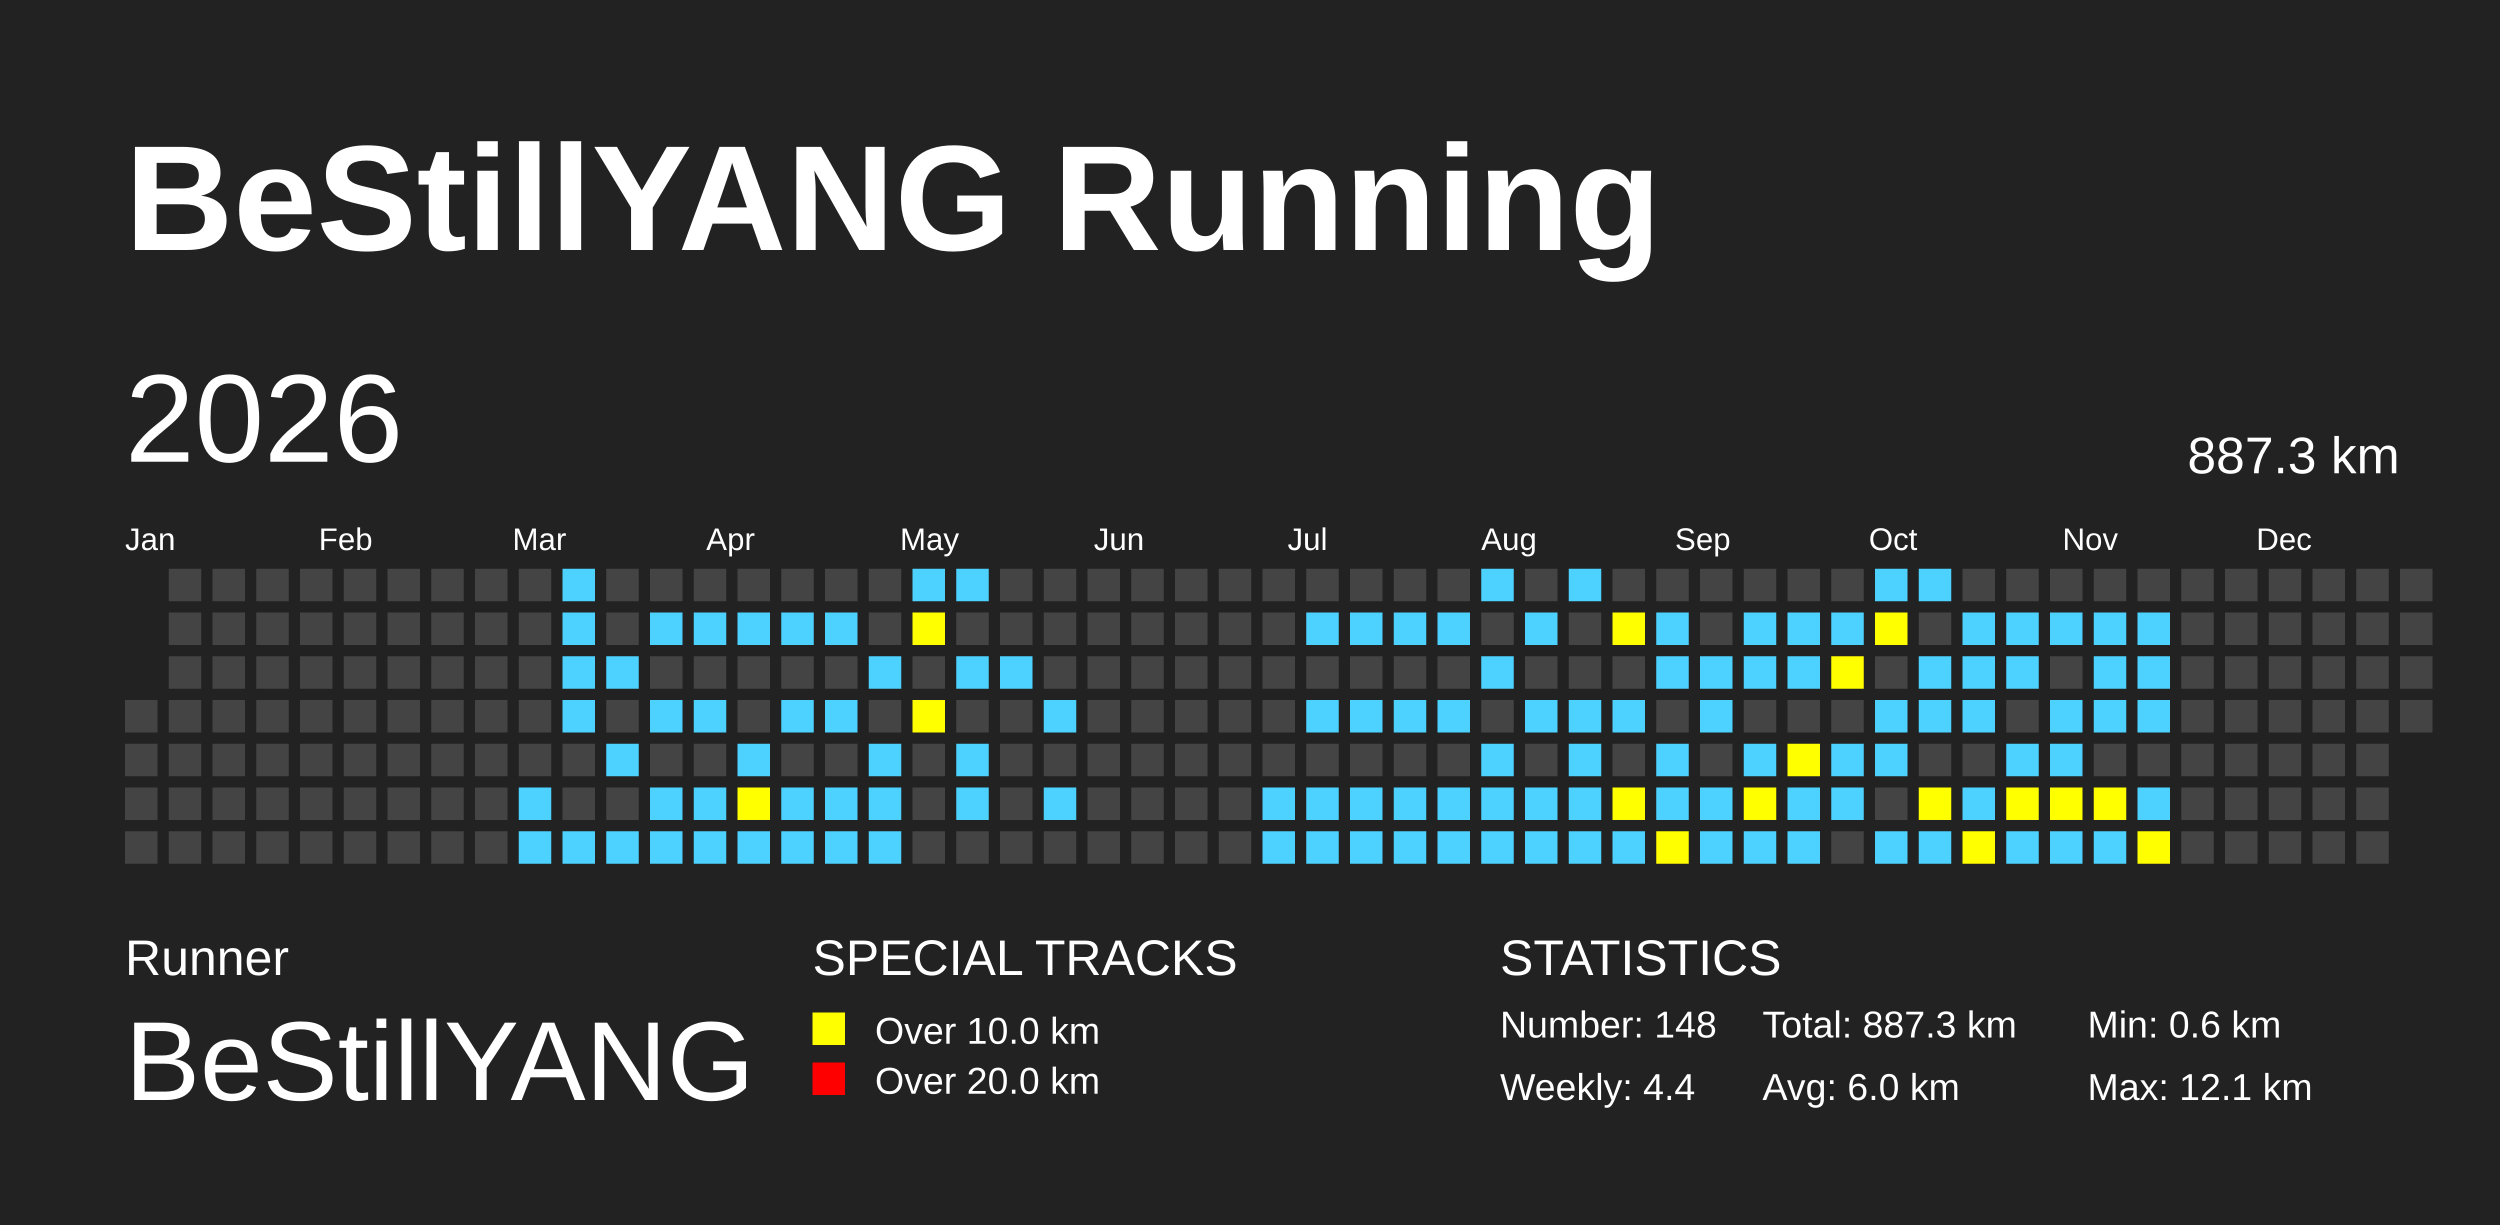
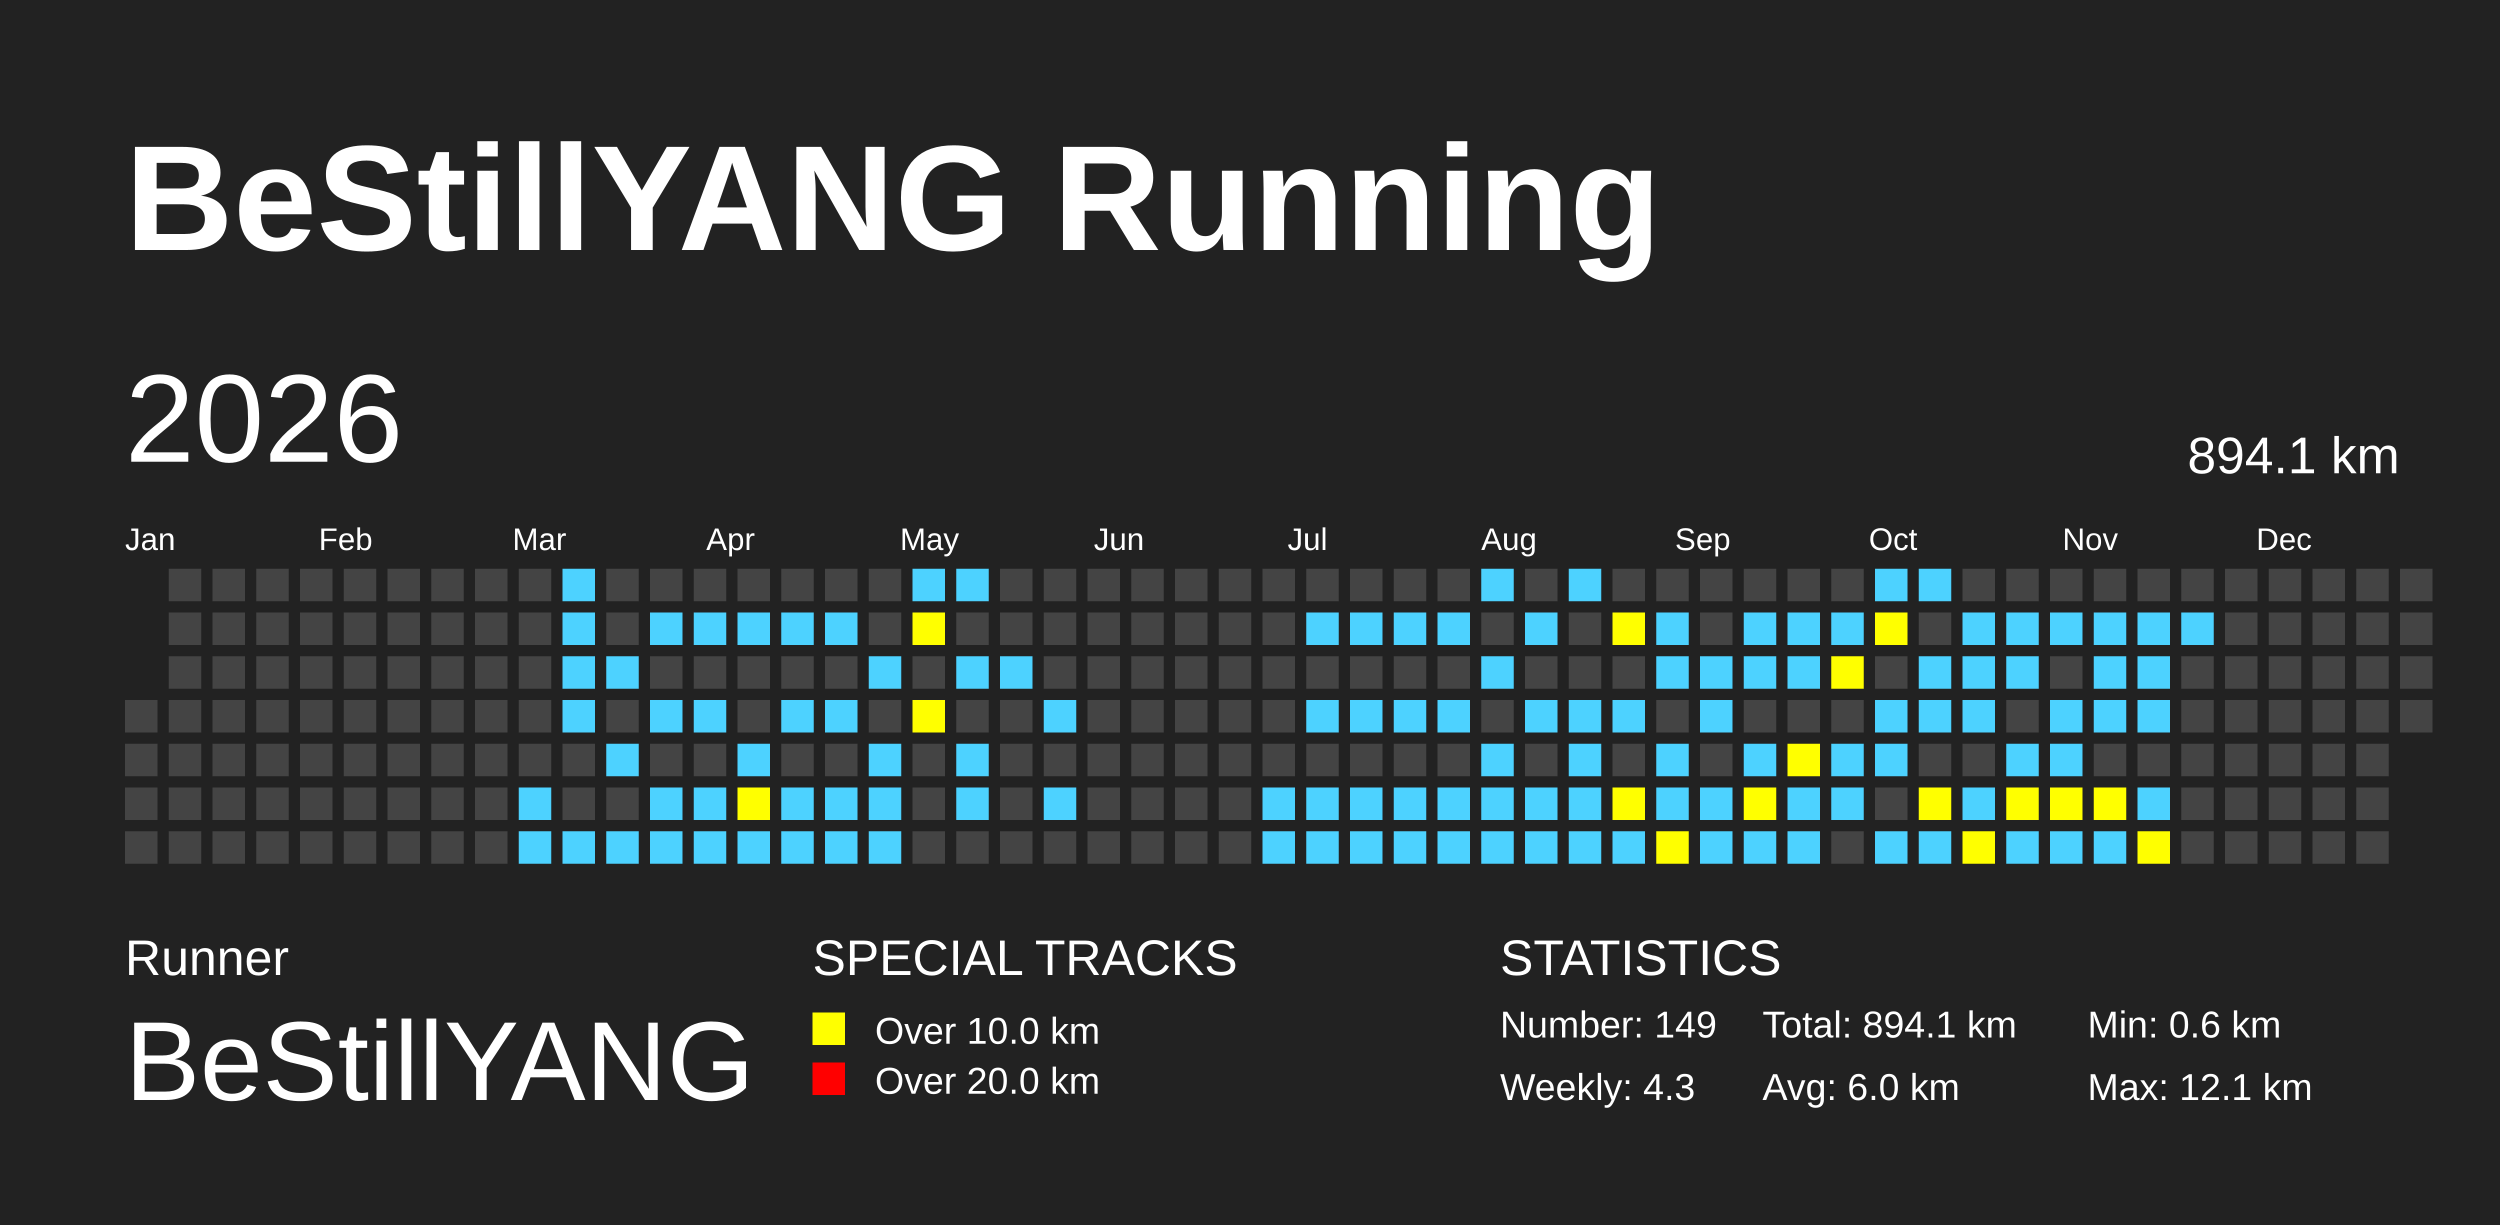
<svg xmlns="http://www.w3.org/2000/svg" baseProfile="full" height="98mm" version="1.1" viewBox="0,0,200,98" width="200mm">
  <defs>
    <pattern height="2" id="indoor-stripe" patternUnits="userSpaceOnUse" width="2">
      <line stroke="white" stroke-opacity="0.45" stroke-width="0.5" x1="0" x2="2" y1="2" y2="0" />
    </pattern>
  </defs>
  <rect fill="#222222" height="98" width="200" x="0" y="0" />
  <text fill="#FFFFFF" style="font-size:12px; font-family:Arial; font-weight:bold;" x="10" y="20">BeStillYANG Running</text>
  <text fill="#FFFFFF" style="font-size:4px; font-family:Arial" x="10" y="78">Runner</text>
  <text fill="#FFFFFF" style="font-size:9px; font-family:Arial" x="10" y="88">BeStillYANG</text>
  <text fill="#FFFFFF" style="font-size:4px; font-family:Arial" x="65" y="78">SPECIAL TRACKS</text>
  <rect fill="yellow" height="2.6" width="2.6" x="65" y="81" />
  <text fill="#FFFFFF" style="font-size:3px; font-family:Arial" x="70" y="83.5">Over 10.0 km</text>
  <rect fill="red" height="2.6" width="2.6" x="65" y="85" />
  <text fill="#FFFFFF" style="font-size:3px; font-family:Arial" x="70" y="87.5">Over 20.0 km</text>
  <text fill="#FFFFFF" style="font-size:4px; font-family:Arial" x="120" y="78">STATISTICS</text>
-   <text fill="#FFFFFF" style="font-size:3px; font-family:Arial" x="120" y="83">Number: 148</text>
-   <text fill="#FFFFFF" style="font-size:3px; font-family:Arial" x="120" y="88">Weekly: 4.4</text>
-   <text fill="#FFFFFF" style="font-size:3px; font-family:Arial" x="141" y="83">Total: 887.3 km</text>
+   <text fill="#FFFFFF" style="font-size:3px; font-family:Arial" x="120" y="83">Number: 149</text>
+   <text fill="#FFFFFF" style="font-size:3px; font-family:Arial" x="120" y="88">Weekly: 4.3</text>
+   <text fill="#FFFFFF" style="font-size:3px; font-family:Arial" x="141" y="83">Total: 894.1 km</text>
  <text fill="#FFFFFF" style="font-size:3px; font-family:Arial" x="141" y="88">Avg: 6.0 km</text>
  <text fill="#FFFFFF" style="font-size:3px; font-family:Arial" x="167" y="83">Min: 0.6 km</text>
  <text fill="#FFFFFF" style="font-size:3px; font-family:Arial" x="167" y="88">Max: 12.1 km</text>
  <text dominant-baseline="hanging" fill="#FFFFFF" style="font-size:10.0px; font-family:Arial;" x="10" y="30">2026</text>
-   <text dominant-baseline="hanging" fill="#FFFFFF" style="font-size:4.125px; font-family:Arial;" x="175" y="35">887.3 km</text>
+   <text dominant-baseline="hanging" fill="#FFFFFF" style="font-size:4.125px; font-family:Arial;" x="175" y="35">894.1 km</text>
  <text fill="#FFFFFF" style="font-size:2.5px; font-family:Arial" x="10.0" y="44">Jan</text>
  <text fill="#FFFFFF" style="font-size:2.5px; font-family:Arial" x="25.5" y="44">Feb</text>
  <text fill="#FFFFFF" style="font-size:2.5px; font-family:Arial" x="41.0" y="44">Mar</text>
  <text fill="#FFFFFF" style="font-size:2.5px; font-family:Arial" x="56.5" y="44">Apr</text>
  <text fill="#FFFFFF" style="font-size:2.5px; font-family:Arial" x="72.0" y="44">May</text>
  <text fill="#FFFFFF" style="font-size:2.5px; font-family:Arial" x="87.5" y="44">Jun</text>
  <text fill="#FFFFFF" style="font-size:2.5px; font-family:Arial" x="103.0" y="44">Jul</text>
  <text fill="#FFFFFF" style="font-size:2.5px; font-family:Arial" x="118.5" y="44">Aug</text>
  <text fill="#FFFFFF" style="font-size:2.5px; font-family:Arial" x="134.0" y="44">Sep</text>
  <text fill="#FFFFFF" style="font-size:2.5px; font-family:Arial" x="149.5" y="44">Oct</text>
  <text fill="#FFFFFF" style="font-size:2.5px; font-family:Arial" x="165.0" y="44">Nov</text>
  <text fill="#FFFFFF" style="font-size:2.5px; font-family:Arial" x="180.5" y="44">Dec</text>
  <rect fill="#444444" height="2.6" width="2.6" x="10.0" y="56.0" />
  <rect fill="#444444" height="2.6" width="2.6" x="10.0" y="59.5" />
  <rect fill="#444444" height="2.6" width="2.6" x="10.0" y="63.0" />
  <rect fill="#444444" height="2.6" width="2.6" x="10.0" y="66.5" />
  <rect fill="#444444" height="2.6" width="2.6" x="13.5" y="45.5" />
  <rect fill="#444444" height="2.6" width="2.6" x="13.5" y="49.0" />
  <rect fill="#444444" height="2.6" width="2.6" x="13.5" y="52.5" />
  <rect fill="#444444" height="2.6" width="2.6" x="13.5" y="56.0" />
  <rect fill="#444444" height="2.6" width="2.6" x="13.5" y="59.5" />
  <rect fill="#444444" height="2.6" width="2.6" x="13.5" y="63.0" />
  <rect fill="#444444" height="2.6" width="2.6" x="13.5" y="66.5" />
  <rect fill="#444444" height="2.6" width="2.6" x="17.0" y="45.5" />
  <rect fill="#444444" height="2.6" width="2.6" x="17.0" y="49.0" />
  <rect fill="#444444" height="2.6" width="2.6" x="17.0" y="52.5" />
  <rect fill="#444444" height="2.6" width="2.6" x="17.0" y="56.0" />
  <rect fill="#444444" height="2.6" width="2.6" x="17.0" y="59.5" />
  <rect fill="#444444" height="2.6" width="2.6" x="17.0" y="63.0" />
  <rect fill="#444444" height="2.6" width="2.6" x="17.0" y="66.5" />
  <rect fill="#444444" height="2.6" width="2.6" x="20.5" y="45.5" />
  <rect fill="#444444" height="2.6" width="2.6" x="20.5" y="49.0" />
  <rect fill="#444444" height="2.6" width="2.6" x="20.5" y="52.5" />
  <rect fill="#444444" height="2.6" width="2.6" x="20.5" y="56.0" />
  <rect fill="#444444" height="2.6" width="2.6" x="20.5" y="59.5" />
  <rect fill="#444444" height="2.6" width="2.6" x="20.5" y="63.0" />
  <rect fill="#444444" height="2.6" width="2.6" x="20.5" y="66.5" />
  <rect fill="#444444" height="2.6" width="2.6" x="24.0" y="45.5" />
  <rect fill="#444444" height="2.6" width="2.6" x="24.0" y="49.0" />
  <rect fill="#444444" height="2.6" width="2.6" x="24.0" y="52.5" />
  <rect fill="#444444" height="2.6" width="2.6" x="24.0" y="56.0" />
  <rect fill="#444444" height="2.6" width="2.6" x="24.0" y="59.5" />
  <rect fill="#444444" height="2.6" width="2.6" x="24.0" y="63.0" />
  <rect fill="#444444" height="2.6" width="2.6" x="24.0" y="66.5" />
  <rect fill="#444444" height="2.6" width="2.6" x="27.5" y="45.5" />
  <rect fill="#444444" height="2.6" width="2.6" x="27.5" y="49.0" />
  <rect fill="#444444" height="2.6" width="2.6" x="27.5" y="52.5" />
  <rect fill="#444444" height="2.6" width="2.6" x="27.5" y="56.0" />
  <rect fill="#444444" height="2.6" width="2.6" x="27.5" y="59.5" />
  <rect fill="#444444" height="2.6" width="2.6" x="27.5" y="63.0" />
  <rect fill="#444444" height="2.6" width="2.6" x="27.5" y="66.5" />
  <rect fill="#444444" height="2.6" width="2.6" x="31.0" y="45.5" />
  <rect fill="#444444" height="2.6" width="2.6" x="31.0" y="49.0" />
  <rect fill="#444444" height="2.6" width="2.6" x="31.0" y="52.5" />
  <rect fill="#444444" height="2.6" width="2.6" x="31.0" y="56.0" />
  <rect fill="#444444" height="2.6" width="2.6" x="31.0" y="59.5" />
  <rect fill="#444444" height="2.6" width="2.6" x="31.0" y="63.0" />
  <rect fill="#444444" height="2.6" width="2.6" x="31.0" y="66.5" />
  <rect fill="#444444" height="2.6" width="2.6" x="34.5" y="45.5" />
  <rect fill="#444444" height="2.6" width="2.6" x="34.5" y="49.0" />
  <rect fill="#444444" height="2.6" width="2.6" x="34.5" y="52.5" />
  <rect fill="#444444" height="2.6" width="2.6" x="34.5" y="56.0" />
  <rect fill="#444444" height="2.6" width="2.6" x="34.5" y="59.5" />
  <rect fill="#444444" height="2.6" width="2.6" x="34.5" y="63.0" />
  <rect fill="#444444" height="2.6" width="2.6" x="34.5" y="66.5" />
  <rect fill="#444444" height="2.6" width="2.6" x="38.0" y="45.5" />
  <rect fill="#444444" height="2.6" width="2.6" x="38.0" y="49.0" />
  <rect fill="#444444" height="2.6" width="2.6" x="38.0" y="52.5" />
  <rect fill="#444444" height="2.6" width="2.6" x="38.0" y="56.0" />
  <rect fill="#444444" height="2.6" width="2.6" x="38.0" y="59.5" />
  <rect fill="#444444" height="2.6" width="2.6" x="38.0" y="63.0" />
  <rect fill="#444444" height="2.6" width="2.6" x="38.0" y="66.5" />
  <rect fill="#444444" height="2.6" width="2.6" x="41.5" y="45.5" />
  <rect fill="#444444" height="2.6" width="2.6" x="41.5" y="49.0" />
  <rect fill="#444444" height="2.6" width="2.6" x="41.5" y="52.5" />
  <rect fill="#444444" height="2.6" width="2.6" x="41.5" y="56.0" />
  <rect fill="#444444" height="2.6" width="2.6" x="41.5" y="59.5" />
  <rect fill="#4DD2FF" height="2.6" width="2.6" x="41.5" y="63.0" />
  <rect fill="#4DD2FF" height="2.6" width="2.6" x="41.5" y="66.5" />
  <rect fill="#4DD2FF" height="2.6" width="2.6" x="45.0" y="45.5" />
  <rect fill="#4DD2FF" height="2.6" width="2.6" x="45.0" y="49.0" />
  <rect fill="#4DD2FF" height="2.6" width="2.6" x="45.0" y="52.5" />
  <rect fill="#4DD2FF" height="2.6" width="2.6" x="45.0" y="56.0" />
  <rect fill="#444444" height="2.6" width="2.6" x="45.0" y="59.5" />
  <rect fill="#444444" height="2.6" width="2.6" x="45.0" y="63.0" />
  <rect fill="#4DD2FF" height="2.6" width="2.6" x="45.0" y="66.5" />
  <rect fill="#444444" height="2.6" width="2.6" x="48.5" y="45.5" />
  <rect fill="#444444" height="2.6" width="2.6" x="48.5" y="49.0" />
  <rect fill="#4DD2FF" height="2.6" width="2.6" x="48.5" y="52.5" />
  <rect fill="#444444" height="2.6" width="2.6" x="48.5" y="56.0" />
  <rect fill="#4DD2FF" height="2.6" width="2.6" x="48.5" y="59.5" />
  <rect fill="#444444" height="2.6" width="2.6" x="48.5" y="63.0" />
  <rect fill="#4DD2FF" height="2.6" width="2.6" x="48.5" y="66.5" />
  <rect fill="#444444" height="2.6" width="2.6" x="52.0" y="45.5" />
  <rect fill="#4DD2FF" height="2.6" width="2.6" x="52.0" y="49.0" />
  <rect fill="#444444" height="2.6" width="2.6" x="52.0" y="52.5" />
  <rect fill="#4DD2FF" height="2.6" width="2.6" x="52.0" y="56.0" />
  <rect fill="#444444" height="2.6" width="2.6" x="52.0" y="59.5" />
  <rect fill="#4DD2FF" height="2.6" width="2.6" x="52.0" y="63.0" />
  <rect fill="#4DD2FF" height="2.6" width="2.6" x="52.0" y="66.5" />
  <rect fill="#444444" height="2.6" width="2.6" x="55.5" y="45.5" />
  <rect fill="#4DD2FF" height="2.6" width="2.6" x="55.5" y="49.0" />
  <rect fill="#444444" height="2.6" width="2.6" x="55.5" y="52.5" />
  <rect fill="#4DD2FF" height="2.6" width="2.6" x="55.5" y="56.0" />
  <rect fill="#444444" height="2.6" width="2.6" x="55.5" y="59.5" />
  <rect fill="#4DD2FF" height="2.6" width="2.6" x="55.5" y="63.0" />
  <rect fill="#4DD2FF" height="2.6" width="2.6" x="55.5" y="66.5" />
  <rect fill="#444444" height="2.6" width="2.6" x="59.0" y="45.5" />
  <rect fill="#4DD2FF" height="2.6" width="2.6" x="59.0" y="49.0" />
  <rect fill="#444444" height="2.6" width="2.6" x="59.0" y="52.5" />
  <rect fill="#444444" height="2.6" width="2.6" x="59.0" y="56.0" />
  <rect fill="#4DD2FF" height="2.6" width="2.6" x="59.0" y="59.5" />
  <rect fill="yellow" height="2.6" width="2.6" x="59.0" y="63.0" />
  <rect fill="#4DD2FF" height="2.6" width="2.6" x="59.0" y="66.5" />
  <rect fill="#444444" height="2.6" width="2.6" x="62.5" y="45.5" />
  <rect fill="#4DD2FF" height="2.6" width="2.6" x="62.5" y="49.0" />
  <rect fill="#444444" height="2.6" width="2.6" x="62.5" y="52.5" />
  <rect fill="#4DD2FF" height="2.6" width="2.6" x="62.5" y="56.0" />
  <rect fill="#444444" height="2.6" width="2.6" x="62.5" y="59.5" />
  <rect fill="#4DD2FF" height="2.6" width="2.6" x="62.5" y="63.0" />
  <rect fill="#4DD2FF" height="2.6" width="2.6" x="62.5" y="66.5" />
  <rect fill="#444444" height="2.6" width="2.6" x="66.0" y="45.5" />
  <rect fill="#4DD2FF" height="2.6" width="2.6" x="66.0" y="49.0" />
  <rect fill="#444444" height="2.6" width="2.6" x="66.0" y="52.5" />
  <rect fill="#4DD2FF" height="2.6" width="2.6" x="66.0" y="56.0" />
  <rect fill="#444444" height="2.6" width="2.6" x="66.0" y="59.5" />
  <rect fill="#4DD2FF" height="2.6" width="2.6" x="66.0" y="63.0" />
  <rect fill="#4DD2FF" height="2.6" width="2.6" x="66.0" y="66.5" />
  <rect fill="#444444" height="2.6" width="2.6" x="69.5" y="45.5" />
  <rect fill="#444444" height="2.6" width="2.6" x="69.5" y="49.0" />
  <rect fill="#4DD2FF" height="2.6" width="2.6" x="69.5" y="52.5" />
  <rect fill="#444444" height="2.6" width="2.6" x="69.5" y="56.0" />
  <rect fill="#4DD2FF" height="2.6" width="2.6" x="69.5" y="59.5" />
  <rect fill="#4DD2FF" height="2.6" width="2.6" x="69.5" y="63.0" />
  <rect fill="#4DD2FF" height="2.6" width="2.6" x="69.5" y="66.5" />
  <rect fill="#4DD2FF" height="2.6" width="2.6" x="73.0" y="45.5" />
  <rect fill="yellow" height="2.6" width="2.6" x="73.0" y="49.0" />
  <rect fill="#444444" height="2.6" width="2.6" x="73.0" y="52.5" />
  <rect fill="yellow" height="2.6" width="2.6" x="73.0" y="56.0" />
  <rect fill="#444444" height="2.6" width="2.6" x="73.0" y="59.5" />
  <rect fill="#444444" height="2.6" width="2.6" x="73.0" y="63.0" />
  <rect fill="#444444" height="2.6" width="2.6" x="73.0" y="66.5" />
  <rect fill="#4DD2FF" height="2.6" width="2.6" x="76.5" y="45.5" />
  <rect fill="#444444" height="2.6" width="2.6" x="76.5" y="49.0" />
  <rect fill="#4DD2FF" height="2.6" width="2.6" x="76.5" y="52.5" />
  <rect fill="#444444" height="2.6" width="2.6" x="76.5" y="56.0" />
  <rect fill="#4DD2FF" height="2.6" width="2.6" x="76.5" y="59.5" />
  <rect fill="#4DD2FF" height="2.6" width="2.6" x="76.5" y="63.0" />
  <rect fill="#444444" height="2.6" width="2.6" x="76.5" y="66.5" />
  <rect fill="#444444" height="2.6" width="2.6" x="80.0" y="45.5" />
  <rect fill="#444444" height="2.6" width="2.6" x="80.0" y="49.0" />
  <rect fill="#4DD2FF" height="2.6" width="2.6" x="80.0" y="52.5" />
  <rect fill="#444444" height="2.6" width="2.6" x="80.0" y="56.0" />
  <rect fill="#444444" height="2.6" width="2.6" x="80.0" y="59.5" />
  <rect fill="#444444" height="2.6" width="2.6" x="80.0" y="63.0" />
  <rect fill="#444444" height="2.6" width="2.6" x="80.0" y="66.5" />
  <rect fill="#444444" height="2.6" width="2.6" x="83.5" y="45.5" />
  <rect fill="#444444" height="2.6" width="2.6" x="83.5" y="49.0" />
  <rect fill="#444444" height="2.6" width="2.6" x="83.5" y="52.5" />
  <rect fill="#4DD2FF" height="2.6" width="2.6" x="83.5" y="56.0" />
  <rect fill="#444444" height="2.6" width="2.6" x="83.5" y="59.5" />
  <rect fill="#4DD2FF" height="2.6" width="2.6" x="83.5" y="63.0" />
  <rect fill="#444444" height="2.6" width="2.6" x="83.5" y="66.5" />
  <rect fill="#444444" height="2.6" width="2.6" x="87.0" y="45.5" />
  <rect fill="#444444" height="2.6" width="2.6" x="87.0" y="49.0" />
  <rect fill="#444444" height="2.6" width="2.6" x="87.0" y="52.5" />
  <rect fill="#444444" height="2.6" width="2.6" x="87.0" y="56.0" />
  <rect fill="#444444" height="2.6" width="2.6" x="87.0" y="59.5" />
  <rect fill="#444444" height="2.6" width="2.6" x="87.0" y="63.0" />
  <rect fill="#444444" height="2.6" width="2.6" x="87.0" y="66.5" />
  <rect fill="#444444" height="2.6" width="2.6" x="90.5" y="45.5" />
  <rect fill="#444444" height="2.6" width="2.6" x="90.5" y="49.0" />
  <rect fill="#444444" height="2.6" width="2.6" x="90.5" y="52.5" />
  <rect fill="#444444" height="2.6" width="2.6" x="90.5" y="56.0" />
  <rect fill="#444444" height="2.6" width="2.6" x="90.5" y="59.5" />
  <rect fill="#444444" height="2.6" width="2.6" x="90.5" y="63.0" />
  <rect fill="#444444" height="2.6" width="2.6" x="90.5" y="66.5" />
  <rect fill="#444444" height="2.6" width="2.6" x="94.0" y="45.5" />
  <rect fill="#444444" height="2.6" width="2.6" x="94.0" y="49.0" />
  <rect fill="#444444" height="2.6" width="2.6" x="94.0" y="52.5" />
  <rect fill="#444444" height="2.6" width="2.6" x="94.0" y="56.0" />
  <rect fill="#444444" height="2.6" width="2.6" x="94.0" y="59.5" />
  <rect fill="#444444" height="2.6" width="2.6" x="94.0" y="63.0" />
  <rect fill="#444444" height="2.6" width="2.6" x="94.0" y="66.5" />
  <rect fill="#444444" height="2.6" width="2.6" x="97.5" y="45.5" />
  <rect fill="#444444" height="2.6" width="2.6" x="97.5" y="49.0" />
  <rect fill="#444444" height="2.6" width="2.6" x="97.5" y="52.5" />
  <rect fill="#444444" height="2.6" width="2.6" x="97.5" y="56.0" />
  <rect fill="#444444" height="2.6" width="2.6" x="97.5" y="59.5" />
  <rect fill="#444444" height="2.6" width="2.6" x="97.5" y="63.0" />
  <rect fill="#444444" height="2.6" width="2.6" x="97.5" y="66.5" />
  <rect fill="#444444" height="2.6" width="2.6" x="101.0" y="45.5" />
  <rect fill="#444444" height="2.6" width="2.6" x="101.0" y="49.0" />
  <rect fill="#444444" height="2.6" width="2.6" x="101.0" y="52.5" />
  <rect fill="#444444" height="2.6" width="2.6" x="101.0" y="56.0" />
  <rect fill="#444444" height="2.6" width="2.6" x="101.0" y="59.5" />
  <rect fill="#4DD2FF" height="2.6" width="2.6" x="101.0" y="63.0" />
  <rect fill="#4DD2FF" height="2.6" width="2.6" x="101.0" y="66.5" />
  <rect fill="#444444" height="2.6" width="2.6" x="104.5" y="45.5" />
  <rect fill="#4DD2FF" height="2.6" width="2.6" x="104.5" y="49.0" />
  <rect fill="#444444" height="2.6" width="2.6" x="104.5" y="52.5" />
  <rect fill="#4DD2FF" height="2.6" width="2.6" x="104.5" y="56.0" />
  <rect fill="#444444" height="2.6" width="2.6" x="104.5" y="59.5" />
  <rect fill="#4DD2FF" height="2.6" width="2.6" x="104.5" y="63.0" />
  <rect fill="#4DD2FF" height="2.6" width="2.6" x="104.5" y="66.5" />
  <rect fill="#444444" height="2.6" width="2.6" x="108.0" y="45.5" />
  <rect fill="#4DD2FF" height="2.6" width="2.6" x="108.0" y="49.0" />
  <rect fill="#444444" height="2.6" width="2.6" x="108.0" y="52.5" />
  <rect fill="#4DD2FF" height="2.6" width="2.6" x="108.0" y="56.0" />
  <rect fill="#444444" height="2.6" width="2.6" x="108.0" y="59.5" />
  <rect fill="#4DD2FF" height="2.6" width="2.6" x="108.0" y="63.0" />
  <rect fill="#4DD2FF" height="2.6" width="2.6" x="108.0" y="66.5" />
  <rect fill="#444444" height="2.6" width="2.6" x="111.5" y="45.5" />
  <rect fill="#4DD2FF" height="2.6" width="2.6" x="111.5" y="49.0" />
  <rect fill="#444444" height="2.6" width="2.6" x="111.5" y="52.5" />
  <rect fill="#4DD2FF" height="2.6" width="2.6" x="111.5" y="56.0" />
  <rect fill="#444444" height="2.6" width="2.6" x="111.5" y="59.5" />
  <rect fill="#4DD2FF" height="2.6" width="2.6" x="111.5" y="63.0" />
  <rect fill="#4DD2FF" height="2.6" width="2.6" x="111.5" y="66.5" />
  <rect fill="#444444" height="2.6" width="2.6" x="115.0" y="45.5" />
  <rect fill="#4DD2FF" height="2.6" width="2.6" x="115.0" y="49.0" />
  <rect fill="#444444" height="2.6" width="2.6" x="115.0" y="52.5" />
  <rect fill="#4DD2FF" height="2.6" width="2.6" x="115.0" y="56.0" />
  <rect fill="#444444" height="2.6" width="2.6" x="115.0" y="59.5" />
  <rect fill="#4DD2FF" height="2.6" width="2.6" x="115.0" y="63.0" />
  <rect fill="#4DD2FF" height="2.6" width="2.6" x="115.0" y="66.5" />
  <rect fill="#4DD2FF" height="2.6" width="2.6" x="118.5" y="45.5" />
  <rect fill="#444444" height="2.6" width="2.6" x="118.5" y="49.0" />
  <rect fill="#4DD2FF" height="2.6" width="2.6" x="118.5" y="52.5" />
  <rect fill="#444444" height="2.6" width="2.6" x="118.5" y="56.0" />
  <rect fill="#4DD2FF" height="2.6" width="2.6" x="118.5" y="59.5" />
  <rect fill="#4DD2FF" height="2.6" width="2.6" x="118.5" y="63.0" />
  <rect fill="#4DD2FF" height="2.6" width="2.6" x="118.5" y="66.5" />
  <rect fill="#444444" height="2.6" width="2.6" x="122.0" y="45.5" />
  <rect fill="#4DD2FF" height="2.6" width="2.6" x="122.0" y="49.0" />
  <rect fill="#444444" height="2.6" width="2.6" x="122.0" y="52.5" />
  <rect fill="#4DD2FF" height="2.6" width="2.6" x="122.0" y="56.0" />
  <rect fill="#444444" height="2.6" width="2.6" x="122.0" y="59.5" />
  <rect fill="#4DD2FF" height="2.6" width="2.6" x="122.0" y="63.0" />
  <rect fill="#4DD2FF" height="2.6" width="2.6" x="122.0" y="66.5" />
  <rect fill="#4DD2FF" height="2.6" width="2.6" x="125.5" y="45.5" />
  <rect fill="#444444" height="2.6" width="2.6" x="125.5" y="49.0" />
  <rect fill="#444444" height="2.6" width="2.6" x="125.5" y="52.5" />
  <rect fill="#4DD2FF" height="2.6" width="2.6" x="125.5" y="56.0" />
  <rect fill="#4DD2FF" height="2.6" width="2.6" x="125.5" y="59.5" />
  <rect fill="#4DD2FF" height="2.6" width="2.6" x="125.5" y="63.0" />
  <rect fill="#4DD2FF" height="2.6" width="2.6" x="125.5" y="66.5" />
  <rect fill="#444444" height="2.6" width="2.6" x="129.0" y="45.5" />
  <rect fill="yellow" height="2.6" width="2.6" x="129.0" y="49.0" />
  <rect fill="#444444" height="2.6" width="2.6" x="129.0" y="52.5" />
  <rect fill="#4DD2FF" height="2.6" width="2.6" x="129.0" y="56.0" />
  <rect fill="#444444" height="2.6" width="2.6" x="129.0" y="59.5" />
  <rect fill="yellow" height="2.6" width="2.6" x="129.0" y="63.0" />
  <rect fill="#4DD2FF" height="2.6" width="2.6" x="129.0" y="66.5" />
  <rect fill="#444444" height="2.6" width="2.6" x="132.5" y="45.5" />
  <rect fill="#4DD2FF" height="2.6" width="2.6" x="132.5" y="49.0" />
  <rect fill="#4DD2FF" height="2.6" width="2.6" x="132.5" y="52.5" />
  <rect fill="#444444" height="2.6" width="2.6" x="132.5" y="56.0" />
  <rect fill="#4DD2FF" height="2.6" width="2.6" x="132.5" y="59.5" />
  <rect fill="#4DD2FF" height="2.6" width="2.6" x="132.5" y="63.0" />
  <rect fill="yellow" height="2.6" width="2.6" x="132.5" y="66.5" />
  <rect fill="#444444" height="2.6" width="2.6" x="136.0" y="45.5" />
  <rect fill="#444444" height="2.6" width="2.6" x="136.0" y="49.0" />
  <rect fill="#4DD2FF" height="2.6" width="2.6" x="136.0" y="52.5" />
  <rect fill="#4DD2FF" height="2.6" width="2.6" x="136.0" y="56.0" />
  <rect fill="#444444" height="2.6" width="2.6" x="136.0" y="59.5" />
  <rect fill="#4DD2FF" height="2.6" width="2.6" x="136.0" y="63.0" />
  <rect fill="#4DD2FF" height="2.6" width="2.6" x="136.0" y="66.5" />
  <rect fill="#444444" height="2.6" width="2.6" x="139.5" y="45.5" />
  <rect fill="#4DD2FF" height="2.6" width="2.6" x="139.5" y="49.0" />
  <rect fill="#4DD2FF" height="2.6" width="2.6" x="139.5" y="52.5" />
  <rect fill="#444444" height="2.6" width="2.6" x="139.5" y="56.0" />
  <rect fill="#4DD2FF" height="2.6" width="2.6" x="139.5" y="59.5" />
  <rect fill="yellow" height="2.6" width="2.6" x="139.5" y="63.0" />
  <rect fill="#4DD2FF" height="2.6" width="2.6" x="139.5" y="66.5" />
  <rect fill="#444444" height="2.6" width="2.6" x="143.0" y="45.5" />
  <rect fill="#4DD2FF" height="2.6" width="2.6" x="143.0" y="49.0" />
  <rect fill="#4DD2FF" height="2.6" width="2.6" x="143.0" y="52.5" />
  <rect fill="#444444" height="2.6" width="2.6" x="143.0" y="56.0" />
  <rect fill="yellow" height="2.6" width="2.6" x="143.0" y="59.5" />
  <rect fill="#4DD2FF" height="2.6" width="2.6" x="143.0" y="63.0" />
  <rect fill="#4DD2FF" height="2.6" width="2.6" x="143.0" y="66.5" />
  <rect fill="#444444" height="2.6" width="2.6" x="146.5" y="45.5" />
  <rect fill="#4DD2FF" height="2.6" width="2.6" x="146.5" y="49.0" />
  <rect fill="yellow" height="2.6" width="2.6" x="146.5" y="52.5" />
  <rect fill="#444444" height="2.6" width="2.6" x="146.5" y="56.0" />
  <rect fill="#4DD2FF" height="2.6" width="2.6" x="146.5" y="59.5" />
  <rect fill="#4DD2FF" height="2.6" width="2.6" x="146.5" y="63.0" />
  <rect fill="#444444" height="2.6" width="2.6" x="146.5" y="66.5" />
  <rect fill="#4DD2FF" height="2.6" width="2.6" x="150.0" y="45.5" />
  <rect fill="yellow" height="2.6" width="2.6" x="150.0" y="49.0" />
  <rect fill="#444444" height="2.6" width="2.6" x="150.0" y="52.5" />
  <rect fill="#4DD2FF" height="2.6" width="2.6" x="150.0" y="56.0" />
  <rect fill="#4DD2FF" height="2.6" width="2.6" x="150.0" y="59.5" />
  <rect fill="#444444" height="2.6" width="2.6" x="150.0" y="63.0" />
  <rect fill="#4DD2FF" height="2.6" width="2.6" x="150.0" y="66.5" />
  <rect fill="#4DD2FF" height="2.6" width="2.6" x="153.5" y="45.5" />
  <rect fill="#444444" height="2.6" width="2.6" x="153.5" y="49.0" />
  <rect fill="#4DD2FF" height="2.6" width="2.6" x="153.5" y="52.5" />
  <rect fill="#4DD2FF" height="2.6" width="2.6" x="153.5" y="56.0" />
  <rect fill="#444444" height="2.6" width="2.6" x="153.5" y="59.5" />
  <rect fill="yellow" height="2.6" width="2.6" x="153.5" y="63.0" />
  <rect fill="#4DD2FF" height="2.6" width="2.6" x="153.5" y="66.5" />
  <rect fill="#444444" height="2.6" width="2.6" x="157.0" y="45.5" />
  <rect fill="#4DD2FF" height="2.6" width="2.6" x="157.0" y="49.0" />
  <rect fill="#4DD2FF" height="2.6" width="2.6" x="157.0" y="52.5" />
  <rect fill="#4DD2FF" height="2.6" width="2.6" x="157.0" y="56.0" />
  <rect fill="#444444" height="2.6" width="2.6" x="157.0" y="59.5" />
  <rect fill="#4DD2FF" height="2.6" width="2.6" x="157.0" y="63.0" />
  <rect fill="yellow" height="2.6" width="2.6" x="157.0" y="66.5" />
  <rect fill="#444444" height="2.6" width="2.6" x="160.5" y="45.5" />
  <rect fill="#4DD2FF" height="2.6" width="2.6" x="160.5" y="49.0" />
  <rect fill="#4DD2FF" height="2.6" width="2.6" x="160.5" y="52.5" />
  <rect fill="#444444" height="2.6" width="2.6" x="160.5" y="56.0" />
  <rect fill="#4DD2FF" height="2.6" width="2.6" x="160.5" y="59.5" />
  <rect fill="yellow" height="2.6" width="2.6" x="160.5" y="63.0" />
  <rect fill="#4DD2FF" height="2.6" width="2.6" x="160.5" y="66.5" />
  <rect fill="#444444" height="2.6" width="2.6" x="164.0" y="45.5" />
  <rect fill="#4DD2FF" height="2.6" width="2.6" x="164.0" y="49.0" />
  <rect fill="#444444" height="2.6" width="2.6" x="164.0" y="52.5" />
  <rect fill="#4DD2FF" height="2.6" width="2.6" x="164.0" y="56.0" />
  <rect fill="#4DD2FF" height="2.6" width="2.6" x="164.0" y="59.5" />
  <rect fill="yellow" height="2.6" width="2.6" x="164.0" y="63.0" />
  <rect fill="#4DD2FF" height="2.6" width="2.6" x="164.0" y="66.5" />
  <rect fill="#444444" height="2.6" width="2.6" x="167.5" y="45.5" />
  <rect fill="#4DD2FF" height="2.6" width="2.6" x="167.5" y="49.0" />
  <rect fill="#4DD2FF" height="2.6" width="2.6" x="167.5" y="52.5" />
  <rect fill="#4DD2FF" height="2.6" width="2.6" x="167.5" y="56.0" />
  <rect fill="#444444" height="2.6" width="2.6" x="167.5" y="59.5" />
  <rect fill="yellow" height="2.6" width="2.6" x="167.5" y="63.0" />
  <rect fill="#4DD2FF" height="2.6" width="2.6" x="167.5" y="66.5" />
  <rect fill="#444444" height="2.6" width="2.6" x="171.0" y="45.5" />
  <rect fill="#4DD2FF" height="2.6" width="2.6" x="171.0" y="49.0" />
  <rect fill="#4DD2FF" height="2.6" width="2.6" x="171.0" y="52.5" />
  <rect fill="#4DD2FF" height="2.6" width="2.6" x="171.0" y="56.0" />
  <rect fill="#444444" height="2.6" width="2.6" x="171.0" y="59.5" />
  <rect fill="#4DD2FF" height="2.6" width="2.6" x="171.0" y="63.0" />
  <rect fill="yellow" height="2.6" width="2.6" x="171.0" y="66.5" />
  <rect fill="#444444" height="2.6" width="2.6" x="174.5" y="45.5" />
-   <rect fill="#444444" height="2.6" width="2.6" x="174.5" y="49.0" />
+   <rect fill="#4DD2FF" height="2.6" width="2.6" x="174.5" y="49.0" />
  <rect fill="#444444" height="2.6" width="2.6" x="174.5" y="52.5" />
  <rect fill="#444444" height="2.6" width="2.6" x="174.5" y="56.0" />
  <rect fill="#444444" height="2.6" width="2.6" x="174.5" y="59.5" />
  <rect fill="#444444" height="2.6" width="2.6" x="174.5" y="63.0" />
  <rect fill="#444444" height="2.6" width="2.6" x="174.5" y="66.5" />
  <rect fill="#444444" height="2.6" width="2.6" x="178.0" y="45.5" />
  <rect fill="#444444" height="2.6" width="2.6" x="178.0" y="49.0" />
  <rect fill="#444444" height="2.6" width="2.6" x="178.0" y="52.5" />
  <rect fill="#444444" height="2.6" width="2.6" x="178.0" y="56.0" />
  <rect fill="#444444" height="2.6" width="2.6" x="178.0" y="59.5" />
  <rect fill="#444444" height="2.6" width="2.6" x="178.0" y="63.0" />
  <rect fill="#444444" height="2.6" width="2.6" x="178.0" y="66.5" />
  <rect fill="#444444" height="2.6" width="2.6" x="181.5" y="45.5" />
  <rect fill="#444444" height="2.6" width="2.6" x="181.5" y="49.0" />
  <rect fill="#444444" height="2.6" width="2.6" x="181.5" y="52.5" />
  <rect fill="#444444" height="2.6" width="2.6" x="181.5" y="56.0" />
  <rect fill="#444444" height="2.6" width="2.6" x="181.5" y="59.5" />
  <rect fill="#444444" height="2.6" width="2.6" x="181.5" y="63.0" />
  <rect fill="#444444" height="2.6" width="2.6" x="181.5" y="66.5" />
  <rect fill="#444444" height="2.6" width="2.6" x="185.0" y="45.5" />
  <rect fill="#444444" height="2.6" width="2.6" x="185.0" y="49.0" />
  <rect fill="#444444" height="2.6" width="2.6" x="185.0" y="52.5" />
  <rect fill="#444444" height="2.6" width="2.6" x="185.0" y="56.0" />
  <rect fill="#444444" height="2.6" width="2.6" x="185.0" y="59.5" />
  <rect fill="#444444" height="2.6" width="2.6" x="185.0" y="63.0" />
  <rect fill="#444444" height="2.6" width="2.6" x="185.0" y="66.5" />
  <rect fill="#444444" height="2.6" width="2.6" x="188.5" y="45.5" />
  <rect fill="#444444" height="2.6" width="2.6" x="188.5" y="49.0" />
  <rect fill="#444444" height="2.6" width="2.6" x="188.5" y="52.5" />
  <rect fill="#444444" height="2.6" width="2.6" x="188.5" y="56.0" />
  <rect fill="#444444" height="2.6" width="2.6" x="188.5" y="59.5" />
  <rect fill="#444444" height="2.6" width="2.6" x="188.5" y="63.0" />
  <rect fill="#444444" height="2.6" width="2.6" x="188.5" y="66.5" />
  <rect fill="#444444" height="2.6" width="2.6" x="192.0" y="45.5" />
  <rect fill="#444444" height="2.6" width="2.6" x="192.0" y="49.0" />
  <rect fill="#444444" height="2.6" width="2.6" x="192.0" y="52.5" />
  <rect fill="#444444" height="2.6" width="2.6" x="192.0" y="56.0" />
</svg>
